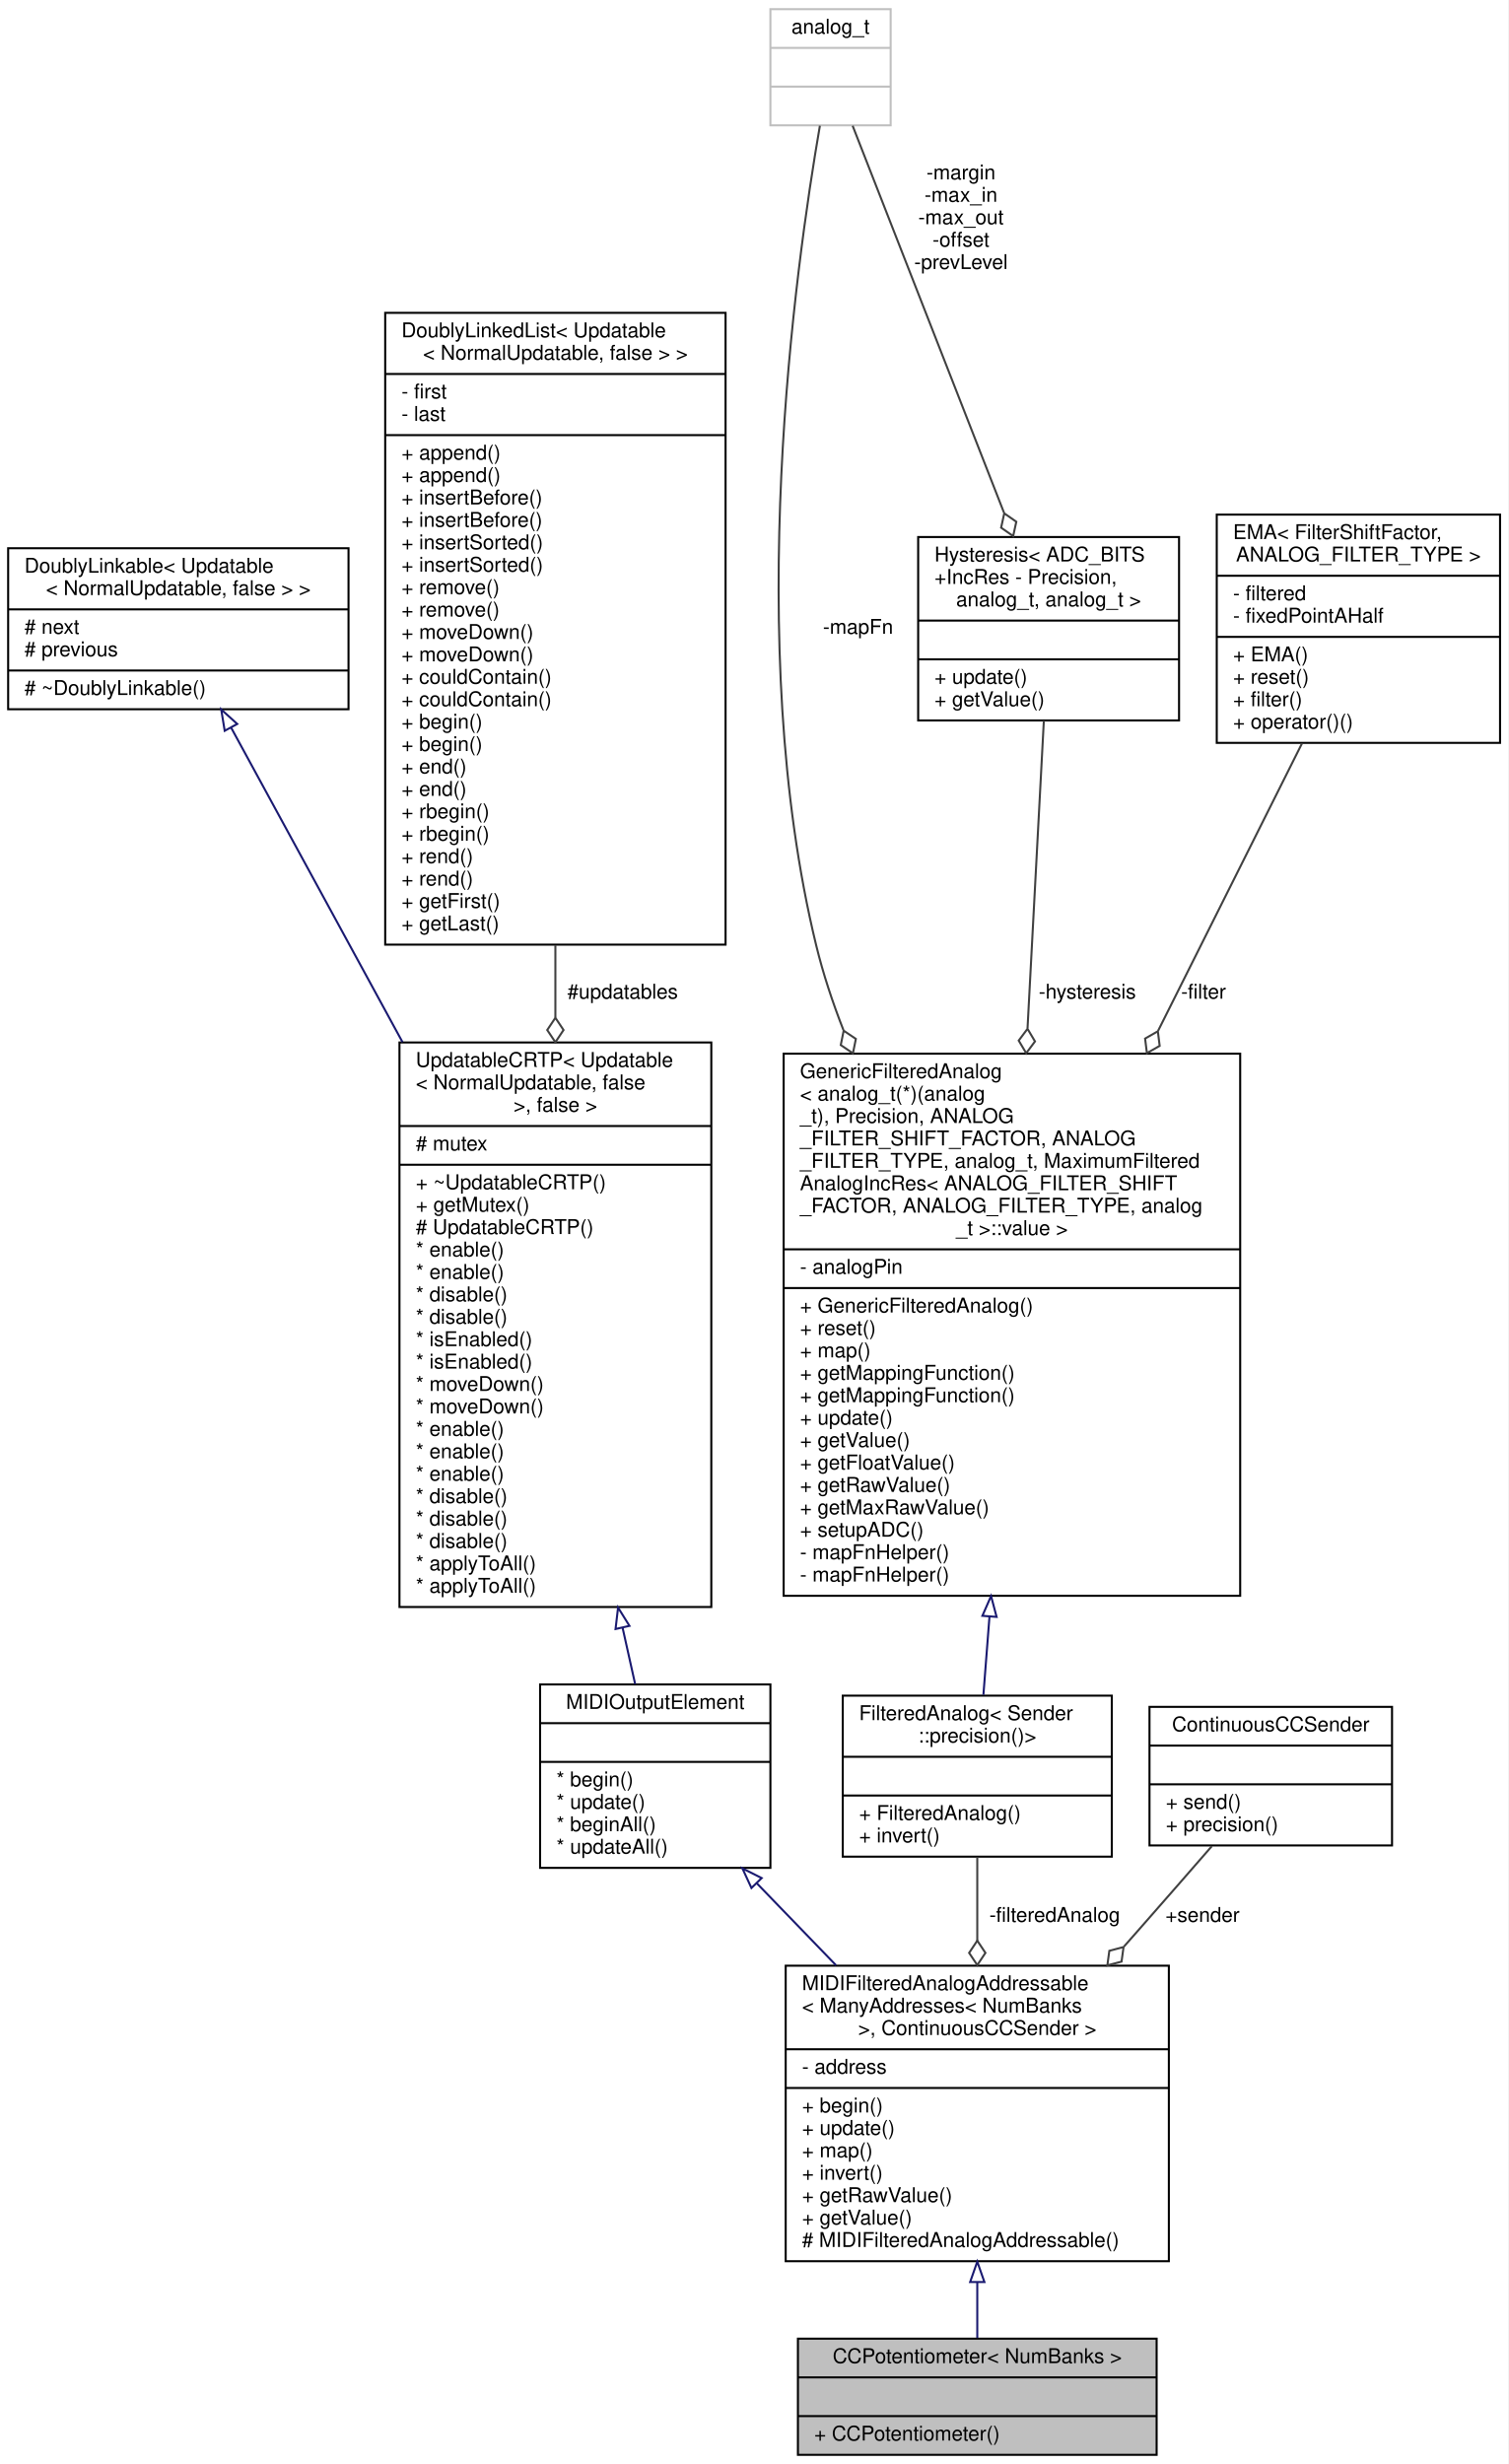
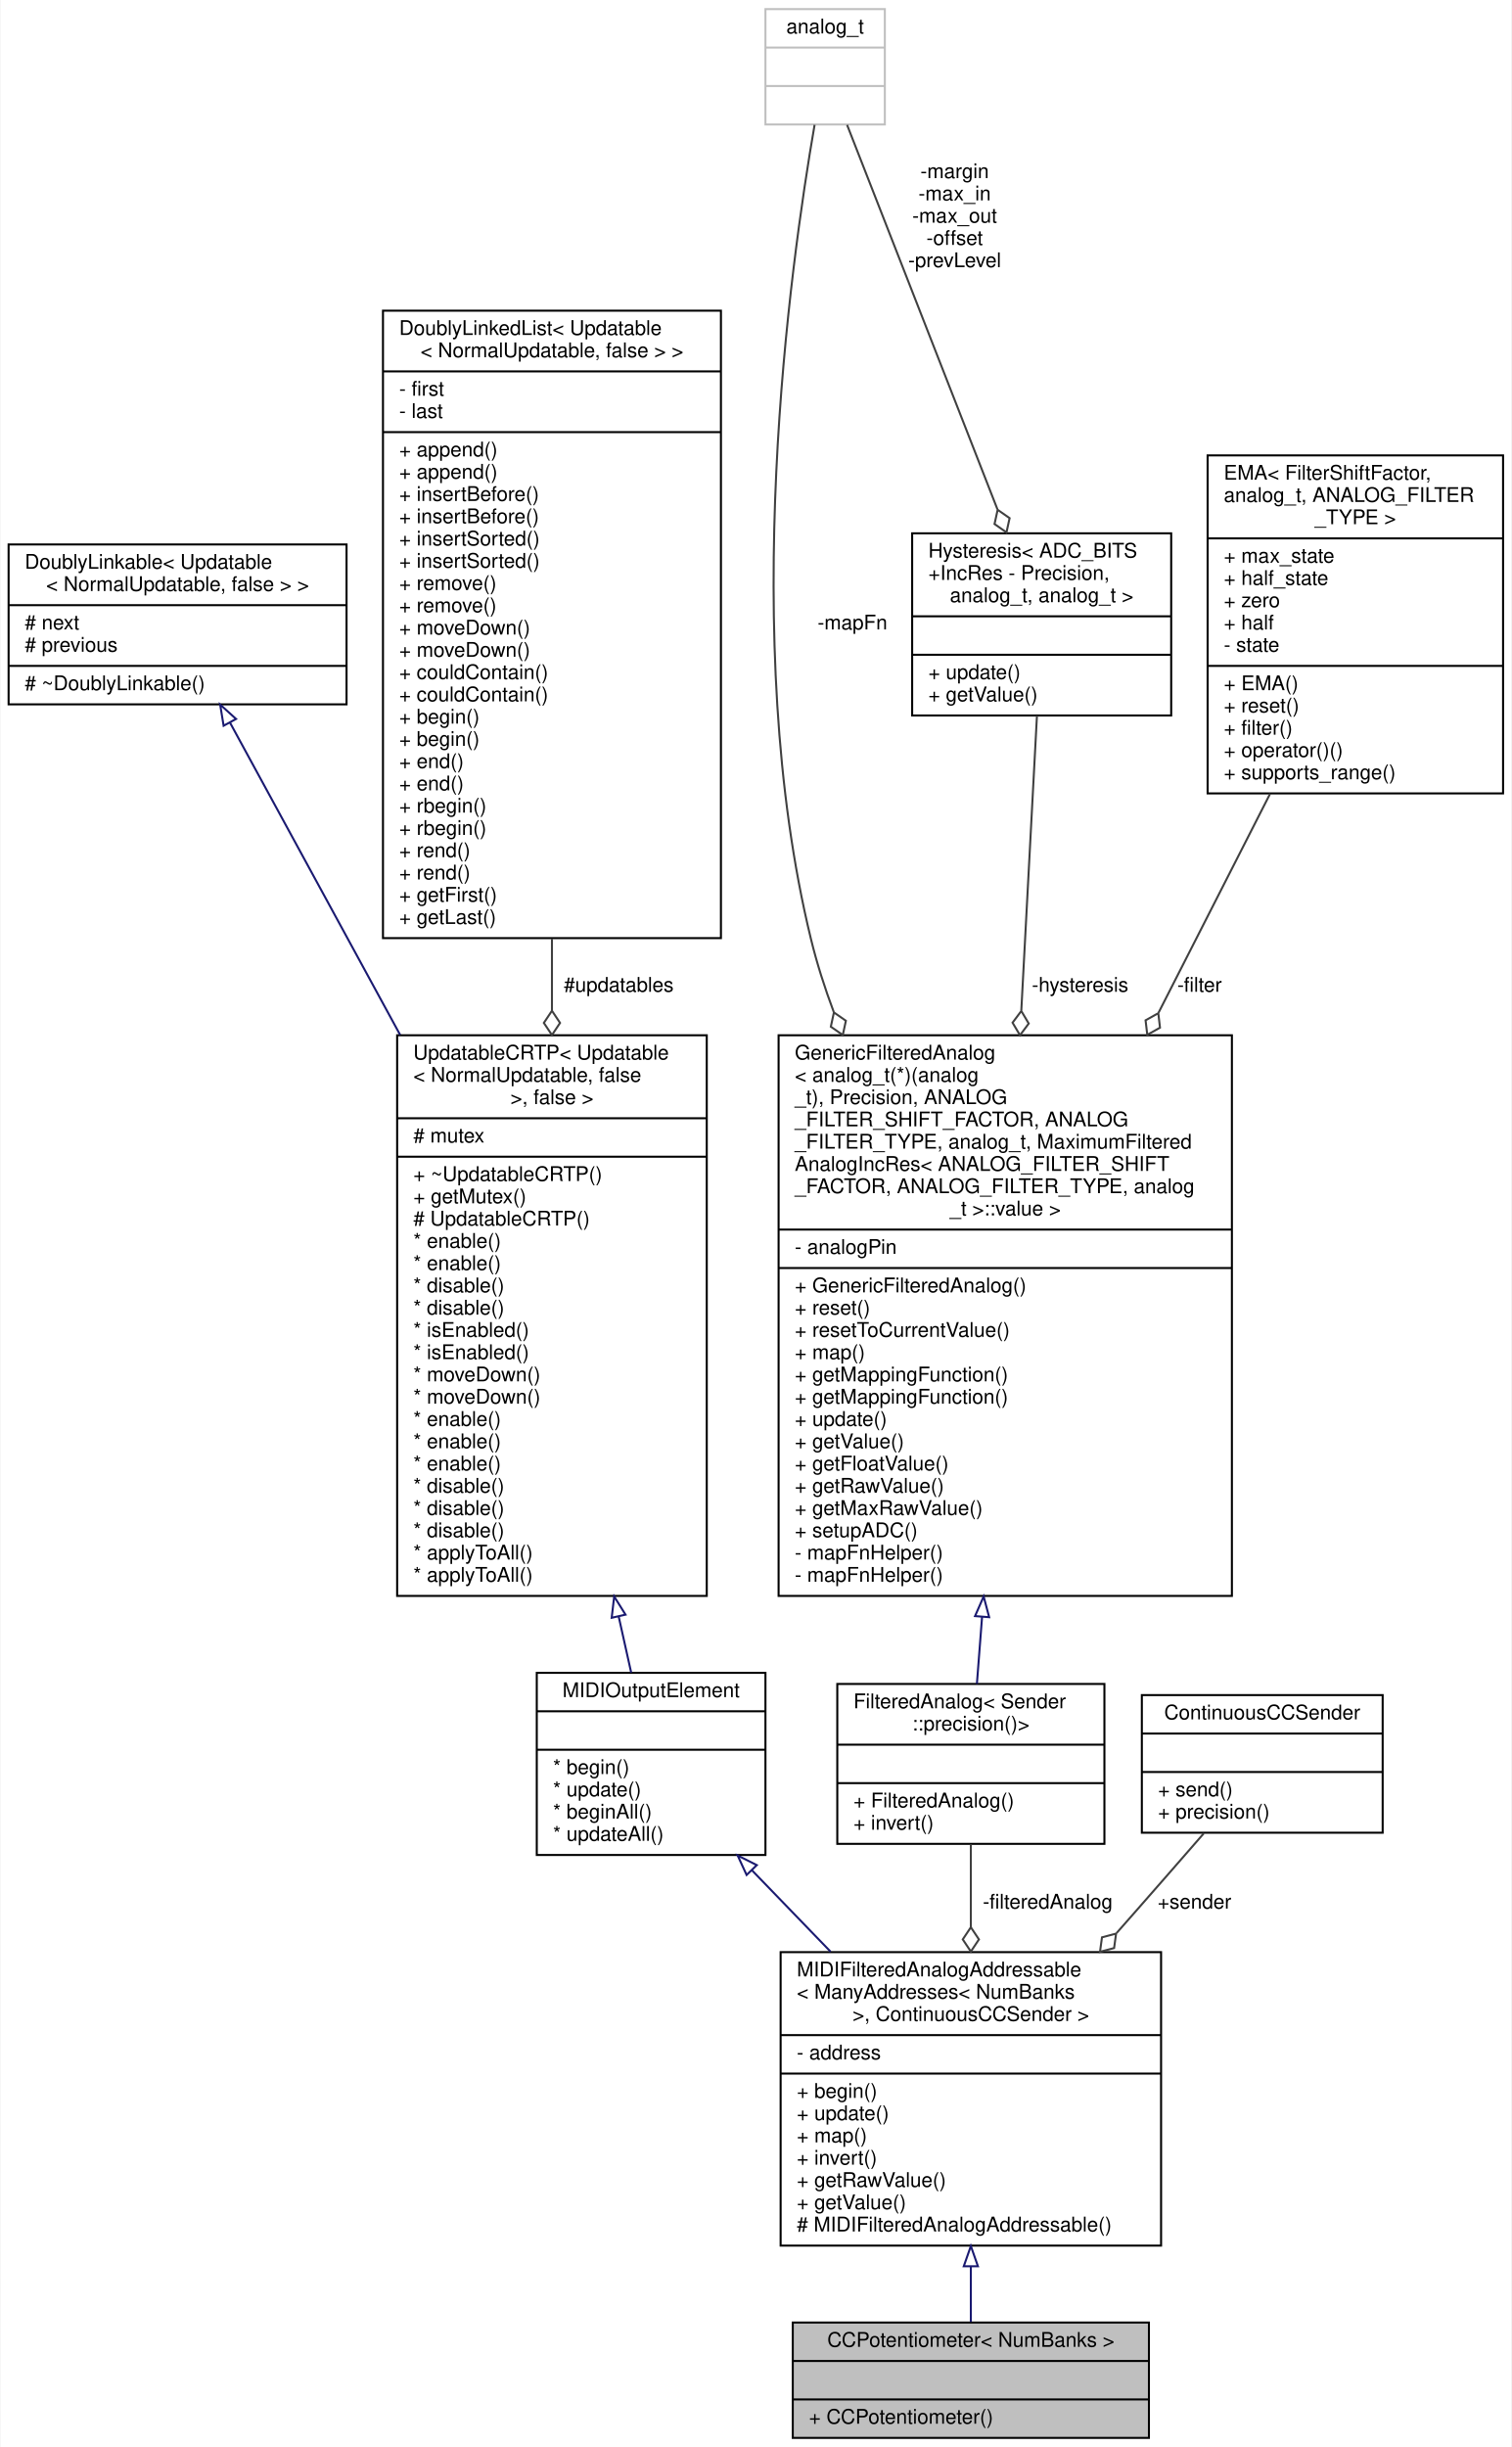
- <svg xmlns="http://www.w3.org/2000/svg" xmlns:xlink="http://www.w3.org/1999/xlink" width="740pt" height="1209pt" viewBox="0.00 0.00 740.00 1209.00">
+ <svg xmlns="http://www.w3.org/2000/svg" xmlns:xlink="http://www.w3.org/1999/xlink" width="747pt" height="1209pt" viewBox="0.00 0.00 746.50 1209.00">
  <g id="graph0" class="graph" transform="scale(1 1) rotate(0) translate(4 1205)">
-     <polygon fill="white" stroke="transparent" points="-4,4 -4,-1205 736,-1205 736,4 -4,4" />
+     <polygon fill="white" stroke="transparent" points="-4,4 -4,-1205 742.5,-1205 742.5,4 -4,4" />
    <g id="node1" class="node">
      <g id="a_node1">
        <a xlink:title="A class of MIDIOutputElements that read the analog input from a potentiometer or fader,...">
          <polygon fill="#bfbfbf" stroke="black" points="387.5,-0.5 387.5,-57.5 563.5,-57.5 563.5,-0.5 387.5,-0.5" />
          <text text-anchor="middle" x="475.5" y="-45.5" font-family="Helvetica,sans-Serif" font-size="10.00">CCPotentiometer&lt; NumBanks &gt;</text>
          <polyline fill="none" stroke="black" points="387.5,-38.5 563.5,-38.5 " />
          <text text-anchor="middle" x="475.5" y="-26.5" font-family="Helvetica,sans-Serif" font-size="10.00"> </text>
          <polyline fill="none" stroke="black" points="387.5,-19.5 563.5,-19.5 " />
          <text text-anchor="start" x="395.5" y="-7.5" font-family="Helvetica,sans-Serif" font-size="10.00">+ CCPotentiometer()</text>
        </a>
      </g>
    </g>
    <g id="node2" class="node">
      <g id="a_node2">
        <a xlink:href="../../d1/d5a/classBankable_1_1MIDIFilteredAnalogAddressable.html" target="_top" xlink:title=" ">
          <polygon fill="white" stroke="black" points="381.5,-95.5 381.5,-240.5 569.5,-240.5 569.5,-95.5 381.5,-95.5" />
          <text text-anchor="start" x="389.5" y="-228.5" font-family="Helvetica,sans-Serif" font-size="10.00">MIDIFilteredAnalogAddressable</text>
          <text text-anchor="start" x="389.5" y="-217.5" font-family="Helvetica,sans-Serif" font-size="10.00">&lt; ManyAddresses&lt; NumBanks</text>
          <text text-anchor="middle" x="475.5" y="-206.5" font-family="Helvetica,sans-Serif" font-size="10.00"> &gt;, ContinuousCCSender &gt;</text>
          <polyline fill="none" stroke="black" points="381.5,-199.5 569.5,-199.5 " />
          <text text-anchor="start" x="389.5" y="-187.5" font-family="Helvetica,sans-Serif" font-size="10.00">- address</text>
          <polyline fill="none" stroke="black" points="381.5,-180.5 569.5,-180.5 " />
          <text text-anchor="start" x="389.5" y="-168.5" font-family="Helvetica,sans-Serif" font-size="10.00">+ begin()</text>
          <text text-anchor="start" x="389.5" y="-157.5" font-family="Helvetica,sans-Serif" font-size="10.00">+ update()</text>
          <text text-anchor="start" x="389.5" y="-146.5" font-family="Helvetica,sans-Serif" font-size="10.00">+ map()</text>
          <text text-anchor="start" x="389.5" y="-135.5" font-family="Helvetica,sans-Serif" font-size="10.00">+ invert()</text>
          <text text-anchor="start" x="389.5" y="-124.5" font-family="Helvetica,sans-Serif" font-size="10.00">+ getRawValue()</text>
          <text text-anchor="start" x="389.5" y="-113.5" font-family="Helvetica,sans-Serif" font-size="10.00">+ getValue()</text>
          <text text-anchor="start" x="389.5" y="-102.5" font-family="Helvetica,sans-Serif" font-size="10.00"># MIDIFilteredAnalogAddressable()</text>
        </a>
      </g>
    </g>
    <g id="edge1" class="edge">
      <path fill="none" stroke="midnightblue" d="M475.5,-85.04C475.5,-75.31 475.5,-65.95 475.5,-57.8" />
      <polygon fill="none" stroke="midnightblue" points="472,-85.29 475.5,-95.29 479,-85.29 472,-85.29" />
    </g>
    <g id="node3" class="node">
      <g id="a_node3">
        <a xlink:href="../../d1/d55/classAH_1_1Updatable.html" target="_top" xlink:title=" ">
          <polygon fill="white" stroke="black" points="261,-288.5 261,-378.5 374,-378.5 374,-288.5 261,-288.5" />
          <text text-anchor="middle" x="317.5" y="-366.5" font-family="Helvetica,sans-Serif" font-size="10.00">MIDIOutputElement</text>
          <polyline fill="none" stroke="black" points="261,-359.5 374,-359.5 " />
          <text text-anchor="middle" x="317.5" y="-347.5" font-family="Helvetica,sans-Serif" font-size="10.00"> </text>
          <polyline fill="none" stroke="black" points="261,-340.5 374,-340.5 " />
          <text text-anchor="start" x="269" y="-328.5" font-family="Helvetica,sans-Serif" font-size="10.00">* begin()</text>
          <text text-anchor="start" x="269" y="-317.5" font-family="Helvetica,sans-Serif" font-size="10.00">* update()</text>
          <text text-anchor="start" x="269" y="-306.5" font-family="Helvetica,sans-Serif" font-size="10.00">* beginAll()</text>
          <text text-anchor="start" x="269" y="-295.5" font-family="Helvetica,sans-Serif" font-size="10.00">* updateAll()</text>
        </a>
      </g>
    </g>
    <g id="edge2" class="edge">
      <path fill="none" stroke="midnightblue" d="M367.38,-280.89C379.71,-268.13 393.14,-254.23 406.21,-240.7" />
      <polygon fill="none" stroke="midnightblue" points="364.69,-278.63 360.26,-288.25 369.72,-283.5 364.69,-278.63" />
    </g>
    <g id="node4" class="node">
      <g id="a_node4">
        <a xlink:href="../../d8/d1a/classAH_1_1UpdatableCRTP.html" target="_top" xlink:title=" ">
          <polygon fill="white" stroke="black" points="192,-416.5 192,-693.5 345,-693.5 345,-416.5 192,-416.5" />
          <text text-anchor="start" x="200" y="-681.5" font-family="Helvetica,sans-Serif" font-size="10.00">UpdatableCRTP&lt; Updatable</text>
          <text text-anchor="start" x="200" y="-670.5" font-family="Helvetica,sans-Serif" font-size="10.00">&lt; NormalUpdatable, false</text>
          <text text-anchor="middle" x="268.5" y="-659.5" font-family="Helvetica,sans-Serif" font-size="10.00"> &gt;, false &gt;</text>
          <polyline fill="none" stroke="black" points="192,-652.5 345,-652.5 " />
          <text text-anchor="start" x="200" y="-640.5" font-family="Helvetica,sans-Serif" font-size="10.00"># mutex</text>
          <polyline fill="none" stroke="black" points="192,-633.5 345,-633.5 " />
          <text text-anchor="start" x="200" y="-621.5" font-family="Helvetica,sans-Serif" font-size="10.00">+ ~UpdatableCRTP()</text>
          <text text-anchor="start" x="200" y="-610.5" font-family="Helvetica,sans-Serif" font-size="10.00">+ getMutex()</text>
          <text text-anchor="start" x="200" y="-599.5" font-family="Helvetica,sans-Serif" font-size="10.00"># UpdatableCRTP()</text>
          <text text-anchor="start" x="200" y="-588.5" font-family="Helvetica,sans-Serif" font-size="10.00">* enable()</text>
          <text text-anchor="start" x="200" y="-577.5" font-family="Helvetica,sans-Serif" font-size="10.00">* enable()</text>
          <text text-anchor="start" x="200" y="-566.5" font-family="Helvetica,sans-Serif" font-size="10.00">* disable()</text>
          <text text-anchor="start" x="200" y="-555.5" font-family="Helvetica,sans-Serif" font-size="10.00">* disable()</text>
          <text text-anchor="start" x="200" y="-544.5" font-family="Helvetica,sans-Serif" font-size="10.00">* isEnabled()</text>
          <text text-anchor="start" x="200" y="-533.5" font-family="Helvetica,sans-Serif" font-size="10.00">* isEnabled()</text>
          <text text-anchor="start" x="200" y="-522.5" font-family="Helvetica,sans-Serif" font-size="10.00">* moveDown()</text>
          <text text-anchor="start" x="200" y="-511.5" font-family="Helvetica,sans-Serif" font-size="10.00">* moveDown()</text>
          <text text-anchor="start" x="200" y="-500.5" font-family="Helvetica,sans-Serif" font-size="10.00">* enable()</text>
          <text text-anchor="start" x="200" y="-489.5" font-family="Helvetica,sans-Serif" font-size="10.00">* enable()</text>
          <text text-anchor="start" x="200" y="-478.5" font-family="Helvetica,sans-Serif" font-size="10.00">* enable()</text>
          <text text-anchor="start" x="200" y="-467.5" font-family="Helvetica,sans-Serif" font-size="10.00">* disable()</text>
          <text text-anchor="start" x="200" y="-456.5" font-family="Helvetica,sans-Serif" font-size="10.00">* disable()</text>
          <text text-anchor="start" x="200" y="-445.5" font-family="Helvetica,sans-Serif" font-size="10.00">* disable()</text>
          <text text-anchor="start" x="200" y="-434.5" font-family="Helvetica,sans-Serif" font-size="10.00">* applyToAll()</text>
          <text text-anchor="start" x="200" y="-423.5" font-family="Helvetica,sans-Serif" font-size="10.00">* applyToAll()</text>
        </a>
      </g>
    </g>
    <g id="edge3" class="edge">
      <path fill="none" stroke="midnightblue" d="M301.48,-406.28C303.67,-396.47 305.75,-387.12 307.65,-378.61" />
      <polygon fill="none" stroke="midnightblue" points="298.02,-405.71 299.25,-416.23 304.85,-407.24 298.02,-405.71" />
    </g>
    <g id="node5" class="node">
      <g id="a_node5">
        <a xlink:href="../../d4/d23/classDoublyLinkable.html" target="_top" xlink:title=" ">
          <polygon fill="white" stroke="black" points="0,-857 0,-936 167,-936 167,-857 0,-857" />
          <text text-anchor="start" x="8" y="-924" font-family="Helvetica,sans-Serif" font-size="10.00">DoublyLinkable&lt; Updatable</text>
          <text text-anchor="middle" x="83.5" y="-913" font-family="Helvetica,sans-Serif" font-size="10.00">&lt; NormalUpdatable, false &gt; &gt;</text>
          <polyline fill="none" stroke="black" points="0,-906 167,-906 " />
          <text text-anchor="start" x="8" y="-894" font-family="Helvetica,sans-Serif" font-size="10.00"># next</text>
          <text text-anchor="start" x="8" y="-883" font-family="Helvetica,sans-Serif" font-size="10.00"># previous</text>
          <polyline fill="none" stroke="black" points="0,-876 167,-876 " />
          <text text-anchor="start" x="8" y="-864" font-family="Helvetica,sans-Serif" font-size="10.00"># ~DoublyLinkable()</text>
        </a>
      </g>
    </g>
    <g id="edge4" class="edge">
      <path fill="none" stroke="midnightblue" d="M109.45,-847.88C131.28,-807.81 163.64,-748.43 193.48,-693.68" />
      <polygon fill="none" stroke="midnightblue" points="106.25,-846.43 104.54,-856.89 112.4,-849.78 106.25,-846.43" />
    </g>
    <g id="node6" class="node">
      <g id="a_node6">
        <a xlink:href="../../dd/d16/classDoublyLinkedList.html" target="_top" xlink:title=" ">
          <polygon fill="white" stroke="black" points="185,-741.5 185,-1051.5 352,-1051.5 352,-741.5 185,-741.5" />
          <text text-anchor="start" x="193" y="-1039.5" font-family="Helvetica,sans-Serif" font-size="10.00">DoublyLinkedList&lt; Updatable</text>
          <text text-anchor="middle" x="268.5" y="-1028.5" font-family="Helvetica,sans-Serif" font-size="10.00">&lt; NormalUpdatable, false &gt; &gt;</text>
          <polyline fill="none" stroke="black" points="185,-1021.5 352,-1021.5 " />
          <text text-anchor="start" x="193" y="-1009.5" font-family="Helvetica,sans-Serif" font-size="10.00">- first</text>
          <text text-anchor="start" x="193" y="-998.5" font-family="Helvetica,sans-Serif" font-size="10.00">- last</text>
          <polyline fill="none" stroke="black" points="185,-991.5 352,-991.5 " />
          <text text-anchor="start" x="193" y="-979.5" font-family="Helvetica,sans-Serif" font-size="10.00">+ append()</text>
          <text text-anchor="start" x="193" y="-968.5" font-family="Helvetica,sans-Serif" font-size="10.00">+ append()</text>
          <text text-anchor="start" x="193" y="-957.5" font-family="Helvetica,sans-Serif" font-size="10.00">+ insertBefore()</text>
          <text text-anchor="start" x="193" y="-946.5" font-family="Helvetica,sans-Serif" font-size="10.00">+ insertBefore()</text>
          <text text-anchor="start" x="193" y="-935.5" font-family="Helvetica,sans-Serif" font-size="10.00">+ insertSorted()</text>
          <text text-anchor="start" x="193" y="-924.5" font-family="Helvetica,sans-Serif" font-size="10.00">+ insertSorted()</text>
          <text text-anchor="start" x="193" y="-913.5" font-family="Helvetica,sans-Serif" font-size="10.00">+ remove()</text>
          <text text-anchor="start" x="193" y="-902.5" font-family="Helvetica,sans-Serif" font-size="10.00">+ remove()</text>
          <text text-anchor="start" x="193" y="-891.5" font-family="Helvetica,sans-Serif" font-size="10.00">+ moveDown()</text>
          <text text-anchor="start" x="193" y="-880.5" font-family="Helvetica,sans-Serif" font-size="10.00">+ moveDown()</text>
          <text text-anchor="start" x="193" y="-869.5" font-family="Helvetica,sans-Serif" font-size="10.00">+ couldContain()</text>
          <text text-anchor="start" x="193" y="-858.5" font-family="Helvetica,sans-Serif" font-size="10.00">+ couldContain()</text>
          <text text-anchor="start" x="193" y="-847.5" font-family="Helvetica,sans-Serif" font-size="10.00">+ begin()</text>
          <text text-anchor="start" x="193" y="-836.5" font-family="Helvetica,sans-Serif" font-size="10.00">+ begin()</text>
          <text text-anchor="start" x="193" y="-825.5" font-family="Helvetica,sans-Serif" font-size="10.00">+ end()</text>
          <text text-anchor="start" x="193" y="-814.5" font-family="Helvetica,sans-Serif" font-size="10.00">+ end()</text>
          <text text-anchor="start" x="193" y="-803.5" font-family="Helvetica,sans-Serif" font-size="10.00">+ rbegin()</text>
          <text text-anchor="start" x="193" y="-792.5" font-family="Helvetica,sans-Serif" font-size="10.00">+ rbegin()</text>
          <text text-anchor="start" x="193" y="-781.5" font-family="Helvetica,sans-Serif" font-size="10.00">+ rend()</text>
          <text text-anchor="start" x="193" y="-770.5" font-family="Helvetica,sans-Serif" font-size="10.00">+ rend()</text>
          <text text-anchor="start" x="193" y="-759.5" font-family="Helvetica,sans-Serif" font-size="10.00">+ getFirst()</text>
          <text text-anchor="start" x="193" y="-748.5" font-family="Helvetica,sans-Serif" font-size="10.00">+ getLast()</text>
        </a>
      </g>
    </g>
    <g id="edge5" class="edge">
      <path fill="none" stroke="#404040" d="M268.5,-741.15C268.5,-729.38 268.5,-717.52 268.5,-705.78" />
      <polygon fill="none" stroke="#404040" points="268.5,-705.61 264.5,-699.61 268.5,-693.61 272.5,-699.61 268.5,-705.61" />
      <text text-anchor="middle" x="301.5" y="-715" font-family="Helvetica,sans-Serif" font-size="10.00"> #updatables</text>
    </g>
    <g id="node7" class="node">
      <g id="a_node7">
        <a xlink:href="../../d3/d6e/classAH_1_1FilteredAnalog.html" target="_top" xlink:title=" ">
          <polygon fill="white" stroke="black" points="409.5,-294 409.5,-373 541.5,-373 541.5,-294 409.5,-294" />
          <text text-anchor="start" x="417.5" y="-361" font-family="Helvetica,sans-Serif" font-size="10.00">FilteredAnalog&lt; Sender</text>
          <text text-anchor="middle" x="475.5" y="-350" font-family="Helvetica,sans-Serif" font-size="10.00">::precision()&gt;</text>
          <polyline fill="none" stroke="black" points="409.5,-343 541.5,-343 " />
          <text text-anchor="middle" x="475.5" y="-331" font-family="Helvetica,sans-Serif" font-size="10.00"> </text>
          <polyline fill="none" stroke="black" points="409.5,-324 541.5,-324 " />
          <text text-anchor="start" x="417.5" y="-312" font-family="Helvetica,sans-Serif" font-size="10.00">+ FilteredAnalog()</text>
          <text text-anchor="start" x="417.5" y="-301" font-family="Helvetica,sans-Serif" font-size="10.00">+ invert()</text>
        </a>
      </g>
    </g>
    <g id="edge6" class="edge">
      <path fill="none" stroke="#404040" d="M475.5,-293.75C475.5,-281.36 475.5,-267.12 475.5,-252.8" />
      <polygon fill="none" stroke="#404040" points="475.5,-252.79 471.5,-246.79 475.5,-240.79 479.5,-246.79 475.5,-252.79" />
      <text text-anchor="middle" x="513.5" y="-262" font-family="Helvetica,sans-Serif" font-size="10.00"> -filteredAnalog</text>
    </g>
    <g id="node8" class="node">
      <g id="a_node8">
        <a xlink:href="../../da/d36/classAH_1_1GenericFilteredAnalog.html" target="_top" xlink:title=" ">
-           <polygon fill="white" stroke="black" points="380.5,-422 380.5,-688 604.5,-688 604.5,-422 380.5,-422" />
-           <text text-anchor="start" x="388.5" y="-676" font-family="Helvetica,sans-Serif" font-size="10.00">GenericFilteredAnalog</text>
-           <text text-anchor="start" x="388.5" y="-665" font-family="Helvetica,sans-Serif" font-size="10.00">&lt; analog_t(*)(analog</text>
-           <text text-anchor="start" x="388.5" y="-654" font-family="Helvetica,sans-Serif" font-size="10.00">_t), Precision, ANALOG</text>
-           <text text-anchor="start" x="388.5" y="-643" font-family="Helvetica,sans-Serif" font-size="10.00">_FILTER_SHIFT_FACTOR, ANALOG</text>
-           <text text-anchor="start" x="388.5" y="-632" font-family="Helvetica,sans-Serif" font-size="10.00">_FILTER_TYPE, analog_t, MaximumFiltered</text>
-           <text text-anchor="start" x="388.5" y="-621" font-family="Helvetica,sans-Serif" font-size="10.00">AnalogIncRes&lt; ANALOG_FILTER_SHIFT</text>
-           <text text-anchor="start" x="388.5" y="-610" font-family="Helvetica,sans-Serif" font-size="10.00">_FACTOR, ANALOG_FILTER_TYPE, analog</text>
-           <text text-anchor="middle" x="492.5" y="-599" font-family="Helvetica,sans-Serif" font-size="10.00">_t &gt;::value &gt;</text>
-           <polyline fill="none" stroke="black" points="380.5,-592 604.5,-592 " />
-           <text text-anchor="start" x="388.5" y="-580" font-family="Helvetica,sans-Serif" font-size="10.00">- analogPin</text>
-           <polyline fill="none" stroke="black" points="380.5,-573 604.5,-573 " />
-           <text text-anchor="start" x="388.5" y="-561" font-family="Helvetica,sans-Serif" font-size="10.00">+ GenericFilteredAnalog()</text>
-           <text text-anchor="start" x="388.5" y="-550" font-family="Helvetica,sans-Serif" font-size="10.00">+ reset()</text>
-           <text text-anchor="start" x="388.5" y="-539" font-family="Helvetica,sans-Serif" font-size="10.00">+ map()</text>
-           <text text-anchor="start" x="388.5" y="-528" font-family="Helvetica,sans-Serif" font-size="10.00">+ getMappingFunction()</text>
-           <text text-anchor="start" x="388.5" y="-517" font-family="Helvetica,sans-Serif" font-size="10.00">+ getMappingFunction()</text>
-           <text text-anchor="start" x="388.5" y="-506" font-family="Helvetica,sans-Serif" font-size="10.00">+ update()</text>
-           <text text-anchor="start" x="388.5" y="-495" font-family="Helvetica,sans-Serif" font-size="10.00">+ getValue()</text>
-           <text text-anchor="start" x="388.5" y="-484" font-family="Helvetica,sans-Serif" font-size="10.00">+ getFloatValue()</text>
-           <text text-anchor="start" x="388.5" y="-473" font-family="Helvetica,sans-Serif" font-size="10.00">+ getRawValue()</text>
-           <text text-anchor="start" x="388.5" y="-462" font-family="Helvetica,sans-Serif" font-size="10.00">+ getMaxRawValue()</text>
-           <text text-anchor="start" x="388.5" y="-451" font-family="Helvetica,sans-Serif" font-size="10.00">+ setupADC()</text>
-           <text text-anchor="start" x="388.5" y="-440" font-family="Helvetica,sans-Serif" font-size="10.00">- mapFnHelper()</text>
-           <text text-anchor="start" x="388.5" y="-429" font-family="Helvetica,sans-Serif" font-size="10.00">- mapFnHelper()</text>
+           <polygon fill="white" stroke="black" points="380.5,-416.5 380.5,-693.5 604.5,-693.5 604.5,-416.5 380.5,-416.5" />
+           <text text-anchor="start" x="388.5" y="-681.5" font-family="Helvetica,sans-Serif" font-size="10.00">GenericFilteredAnalog</text>
+           <text text-anchor="start" x="388.5" y="-670.5" font-family="Helvetica,sans-Serif" font-size="10.00">&lt; analog_t(*)(analog</text>
+           <text text-anchor="start" x="388.5" y="-659.5" font-family="Helvetica,sans-Serif" font-size="10.00">_t), Precision, ANALOG</text>
+           <text text-anchor="start" x="388.5" y="-648.5" font-family="Helvetica,sans-Serif" font-size="10.00">_FILTER_SHIFT_FACTOR, ANALOG</text>
+           <text text-anchor="start" x="388.5" y="-637.5" font-family="Helvetica,sans-Serif" font-size="10.00">_FILTER_TYPE, analog_t, MaximumFiltered</text>
+           <text text-anchor="start" x="388.5" y="-626.5" font-family="Helvetica,sans-Serif" font-size="10.00">AnalogIncRes&lt; ANALOG_FILTER_SHIFT</text>
+           <text text-anchor="start" x="388.5" y="-615.5" font-family="Helvetica,sans-Serif" font-size="10.00">_FACTOR, ANALOG_FILTER_TYPE, analog</text>
+           <text text-anchor="middle" x="492.5" y="-604.5" font-family="Helvetica,sans-Serif" font-size="10.00">_t &gt;::value &gt;</text>
+           <polyline fill="none" stroke="black" points="380.5,-597.5 604.5,-597.5 " />
+           <text text-anchor="start" x="388.5" y="-585.5" font-family="Helvetica,sans-Serif" font-size="10.00">- analogPin</text>
+           <polyline fill="none" stroke="black" points="380.5,-578.5 604.5,-578.5 " />
+           <text text-anchor="start" x="388.5" y="-566.5" font-family="Helvetica,sans-Serif" font-size="10.00">+ GenericFilteredAnalog()</text>
+           <text text-anchor="start" x="388.5" y="-555.5" font-family="Helvetica,sans-Serif" font-size="10.00">+ reset()</text>
+           <text text-anchor="start" x="388.5" y="-544.5" font-family="Helvetica,sans-Serif" font-size="10.00">+ resetToCurrentValue()</text>
+           <text text-anchor="start" x="388.5" y="-533.5" font-family="Helvetica,sans-Serif" font-size="10.00">+ map()</text>
+           <text text-anchor="start" x="388.5" y="-522.5" font-family="Helvetica,sans-Serif" font-size="10.00">+ getMappingFunction()</text>
+           <text text-anchor="start" x="388.5" y="-511.5" font-family="Helvetica,sans-Serif" font-size="10.00">+ getMappingFunction()</text>
+           <text text-anchor="start" x="388.5" y="-500.5" font-family="Helvetica,sans-Serif" font-size="10.00">+ update()</text>
+           <text text-anchor="start" x="388.5" y="-489.5" font-family="Helvetica,sans-Serif" font-size="10.00">+ getValue()</text>
+           <text text-anchor="start" x="388.5" y="-478.5" font-family="Helvetica,sans-Serif" font-size="10.00">+ getFloatValue()</text>
+           <text text-anchor="start" x="388.5" y="-467.5" font-family="Helvetica,sans-Serif" font-size="10.00">+ getRawValue()</text>
+           <text text-anchor="start" x="388.5" y="-456.5" font-family="Helvetica,sans-Serif" font-size="10.00">+ getMaxRawValue()</text>
+           <text text-anchor="start" x="388.5" y="-445.5" font-family="Helvetica,sans-Serif" font-size="10.00">+ setupADC()</text>
+           <text text-anchor="start" x="388.5" y="-434.5" font-family="Helvetica,sans-Serif" font-size="10.00">- mapFnHelper()</text>
+           <text text-anchor="start" x="388.5" y="-423.5" font-family="Helvetica,sans-Serif" font-size="10.00">- mapFnHelper()</text>
        </a>
      </g>
    </g>
    <g id="edge7" class="edge">
-       <path fill="none" stroke="midnightblue" d="M481.48,-411.67C480.4,-397.81 479.39,-384.71 478.51,-373.37" />
-       <polygon fill="none" stroke="midnightblue" points="478.01,-412.18 482.27,-421.88 484.98,-411.64 478.01,-412.18" />
+       <path fill="none" stroke="midnightblue" d="M481.04,-406.08C480.12,-394.16 479.25,-382.93 478.49,-373.06" />
+       <polygon fill="none" stroke="midnightblue" points="477.57,-406.53 481.83,-416.23 484.55,-405.99 477.57,-406.53" />
    </g>
    <g id="node9" class="node">
      <g id="a_node9">
        <a xlink:href="../../d2/dcb/classHysteresis.html" target="_top" xlink:title=" ">
          <polygon fill="white" stroke="black" points="446.5,-851.5 446.5,-941.5 574.5,-941.5 574.5,-851.5 446.5,-851.5" />
          <text text-anchor="start" x="454.5" y="-929.5" font-family="Helvetica,sans-Serif" font-size="10.00">Hysteresis&lt; ADC_BITS</text>
          <text text-anchor="start" x="454.5" y="-918.5" font-family="Helvetica,sans-Serif" font-size="10.00">+IncRes - Precision,</text>
          <text text-anchor="middle" x="510.5" y="-907.5" font-family="Helvetica,sans-Serif" font-size="10.00"> analog_t, analog_t &gt;</text>
          <polyline fill="none" stroke="black" points="446.5,-900.5 574.5,-900.5 " />
          <text text-anchor="middle" x="510.5" y="-888.5" font-family="Helvetica,sans-Serif" font-size="10.00"> </text>
          <polyline fill="none" stroke="black" points="446.5,-881.5 574.5,-881.5 " />
          <text text-anchor="start" x="454.5" y="-869.5" font-family="Helvetica,sans-Serif" font-size="10.00">+ update()</text>
          <text text-anchor="start" x="454.5" y="-858.5" font-family="Helvetica,sans-Serif" font-size="10.00">+ getValue()</text>
        </a>
      </g>
    </g>
    <g id="edge8" class="edge">
-       <path fill="none" stroke="#404040" d="M508.17,-851.46C506.13,-813.02 503.05,-754.99 500.16,-700.52" />
-       <polygon fill="none" stroke="#404040" points="500.15,-700.21 495.83,-694.43 499.51,-688.23 503.82,-694.01 500.15,-700.21" />
+       <path fill="none" stroke="#404040" d="M508.17,-851.46C506.19,-814.26 503.25,-758.73 500.44,-705.83" />
+       <polygon fill="none" stroke="#404040" points="500.43,-705.5 496.11,-699.72 499.79,-693.52 504.1,-699.3 500.43,-705.5" />
      <text text-anchor="middle" x="529.5" y="-715" font-family="Helvetica,sans-Serif" font-size="10.00"> -hysteresis</text>
    </g>
    <g id="node10" class="node">
      <g id="a_node10">
        <a xlink:title=" ">
          <polygon fill="white" stroke="#bfbfbf" points="374,-1143.5 374,-1200.5 433,-1200.5 433,-1143.5 374,-1143.5" />
          <text text-anchor="middle" x="403.5" y="-1188.5" font-family="Helvetica,sans-Serif" font-size="10.00">analog_t</text>
          <polyline fill="none" stroke="#bfbfbf" points="374,-1181.5 433,-1181.5 " />
          <text text-anchor="middle" x="403.5" y="-1169.5" font-family="Helvetica,sans-Serif" font-size="10.00"> </text>
          <polyline fill="none" stroke="#bfbfbf" points="374,-1162.5 433,-1162.5 " />
          <text text-anchor="middle" x="403.5" y="-1150.5" font-family="Helvetica,sans-Serif" font-size="10.00"> </text>
        </a>
      </g>
    </g>
    <g id="edge11" class="edge">
-       <path fill="none" stroke="#404040" d="M398.28,-1143.3C386.28,-1074.17 360.39,-888.97 396.5,-741 399.87,-727.2 404.46,-713.28 409.82,-699.61" />
-       <polygon fill="none" stroke="#404040" points="409.95,-699.29 408.52,-692.22 414.5,-688.18 415.93,-695.25 409.95,-699.29" />
+       <path fill="none" stroke="#404040" d="M398.28,-1143.3C386.28,-1074.17 360.39,-888.97 396.5,-741 399.43,-729.01 403.27,-716.94 407.75,-705.01" />
+       <polygon fill="none" stroke="#404040" points="407.83,-704.79 406.31,-697.74 412.22,-693.62 413.75,-700.67 407.83,-704.79" />
      <text text-anchor="middle" x="417" y="-894" font-family="Helvetica,sans-Serif" font-size="10.00"> -mapFn</text>
    </g>
    <g id="edge9" class="edge">
      <path fill="none" stroke="#404040" d="M414.35,-1143.27C431.7,-1098.93 466.02,-1011.19 488.61,-953.44" />
      <polygon fill="none" stroke="#404040" points="488.74,-953.13 487.2,-946.09 493.11,-941.96 494.65,-949 488.74,-953.13" />
      <text text-anchor="middle" x="467.5" y="-1117" font-family="Helvetica,sans-Serif" font-size="10.00"> -margin</text>
      <text text-anchor="middle" x="467.5" y="-1106" font-family="Helvetica,sans-Serif" font-size="10.00">-max_in</text>
      <text text-anchor="middle" x="467.5" y="-1095" font-family="Helvetica,sans-Serif" font-size="10.00">-max_out</text>
      <text text-anchor="middle" x="467.5" y="-1084" font-family="Helvetica,sans-Serif" font-size="10.00">-offset</text>
      <text text-anchor="middle" x="467.5" y="-1073" font-family="Helvetica,sans-Serif" font-size="10.00">-prevLevel</text>
    </g>
    <g id="node11" class="node">
      <g id="a_node11">
        <a xlink:href="../../d7/d40/classEMA.html" target="_top" xlink:title=" ">
-           <polygon fill="white" stroke="black" points="593,-840.5 593,-952.5 732,-952.5 732,-840.5 593,-840.5" />
-           <text text-anchor="start" x="601" y="-940.5" font-family="Helvetica,sans-Serif" font-size="10.00">EMA&lt; FilterShiftFactor,</text>
-           <text text-anchor="middle" x="662.5" y="-929.5" font-family="Helvetica,sans-Serif" font-size="10.00"> ANALOG_FILTER_TYPE &gt;</text>
-           <polyline fill="none" stroke="black" points="593,-922.5 732,-922.5 " />
-           <text text-anchor="start" x="601" y="-910.5" font-family="Helvetica,sans-Serif" font-size="10.00">- filtered</text>
-           <text text-anchor="start" x="601" y="-899.5" font-family="Helvetica,sans-Serif" font-size="10.00">- fixedPointAHalf</text>
-           <polyline fill="none" stroke="black" points="593,-892.5 732,-892.5 " />
-           <text text-anchor="start" x="601" y="-880.5" font-family="Helvetica,sans-Serif" font-size="10.00">+ EMA()</text>
-           <text text-anchor="start" x="601" y="-869.5" font-family="Helvetica,sans-Serif" font-size="10.00">+ reset()</text>
-           <text text-anchor="start" x="601" y="-858.5" font-family="Helvetica,sans-Serif" font-size="10.00">+ filter()</text>
-           <text text-anchor="start" x="601" y="-847.5" font-family="Helvetica,sans-Serif" font-size="10.00">+ operator()()</text>
+           <polygon fill="white" stroke="black" points="592.5,-813 592.5,-980 738.5,-980 738.5,-813 592.5,-813" />
+           <text text-anchor="start" x="600.5" y="-968" font-family="Helvetica,sans-Serif" font-size="10.00">EMA&lt; FilterShiftFactor,</text>
+           <text text-anchor="start" x="600.5" y="-957" font-family="Helvetica,sans-Serif" font-size="10.00"> analog_t, ANALOG_FILTER</text>
+           <text text-anchor="middle" x="665.5" y="-946" font-family="Helvetica,sans-Serif" font-size="10.00">_TYPE &gt;</text>
+           <polyline fill="none" stroke="black" points="592.5,-939 738.5,-939 " />
+           <text text-anchor="start" x="600.5" y="-927" font-family="Helvetica,sans-Serif" font-size="10.00">+ max_state</text>
+           <text text-anchor="start" x="600.5" y="-916" font-family="Helvetica,sans-Serif" font-size="10.00">+ half_state</text>
+           <text text-anchor="start" x="600.5" y="-905" font-family="Helvetica,sans-Serif" font-size="10.00">+ zero</text>
+           <text text-anchor="start" x="600.5" y="-894" font-family="Helvetica,sans-Serif" font-size="10.00">+ half</text>
+           <text text-anchor="start" x="600.5" y="-883" font-family="Helvetica,sans-Serif" font-size="10.00">- state</text>
+           <polyline fill="none" stroke="black" points="592.5,-876 738.5,-876 " />
+           <text text-anchor="start" x="600.5" y="-864" font-family="Helvetica,sans-Serif" font-size="10.00">+ EMA()</text>
+           <text text-anchor="start" x="600.5" y="-853" font-family="Helvetica,sans-Serif" font-size="10.00">+ reset()</text>
+           <text text-anchor="start" x="600.5" y="-842" font-family="Helvetica,sans-Serif" font-size="10.00">+ filter()</text>
+           <text text-anchor="start" x="600.5" y="-831" font-family="Helvetica,sans-Serif" font-size="10.00">+ operator()()</text>
+           <text text-anchor="start" x="600.5" y="-820" font-family="Helvetica,sans-Serif" font-size="10.00">+ supports_range()</text>
        </a>
      </g>
    </g>
    <g id="edge10" class="edge">
-       <path fill="none" stroke="#404040" d="M634.81,-840.2C615.61,-801.86 589.12,-748.95 564.19,-699.17" />
-       <polygon fill="none" stroke="#404040" points="564.1,-698.99 557.84,-695.42 558.73,-688.26 564.99,-691.84 564.1,-698.99" />
-       <text text-anchor="middle" x="586.5" y="-715" font-family="Helvetica,sans-Serif" font-size="10.00"> -filter</text>
+       <path fill="none" stroke="#404040" d="M623.4,-812.88C606.79,-780.28 587.18,-741.8 568.26,-704.68" />
+       <polygon fill="none" stroke="#404040" points="568.13,-704.42 561.84,-700.89 562.68,-693.73 568.97,-697.26 568.13,-704.42" />
+       <text text-anchor="middle" x="588.5" y="-715" font-family="Helvetica,sans-Serif" font-size="10.00"> -filter</text>
    </g>
    <g id="node12" class="node">
      <g id="a_node12">
        <a xlink:href="../../da/d07/classContinuousCCSender.html" target="_top" xlink:title="Class that sends continuous MIDI control change messages with a resolution of 7 bits.">
          <polygon fill="white" stroke="black" points="560,-299.5 560,-367.5 679,-367.5 679,-299.5 560,-299.5" />
          <text text-anchor="middle" x="619.5" y="-355.5" font-family="Helvetica,sans-Serif" font-size="10.00">ContinuousCCSender</text>
          <polyline fill="none" stroke="black" points="560,-348.5 679,-348.5 " />
          <text text-anchor="middle" x="619.5" y="-336.5" font-family="Helvetica,sans-Serif" font-size="10.00"> </text>
          <polyline fill="none" stroke="black" points="560,-329.5 679,-329.5 " />
          <text text-anchor="start" x="568" y="-317.5" font-family="Helvetica,sans-Serif" font-size="10.00">+ send()</text>
          <text text-anchor="start" x="568" y="-306.5" font-family="Helvetica,sans-Serif" font-size="10.00">+ precision()</text>
        </a>
      </g>
    </g>
    <g id="edge12" class="edge">
      <path fill="none" stroke="#404040" d="M590.58,-299.14C579.62,-286.54 567.01,-272.08 555.5,-259 552.88,-256.02 550.2,-252.98 547.5,-249.92" />
      <polygon fill="none" stroke="#404040" points="547.27,-249.66 540.3,-247.81 539.32,-240.66 546.29,-242.51 547.27,-249.66" />
      <text text-anchor="middle" x="586" y="-262" font-family="Helvetica,sans-Serif" font-size="10.00"> +sender</text>
    </g>
  </g>
</svg>
